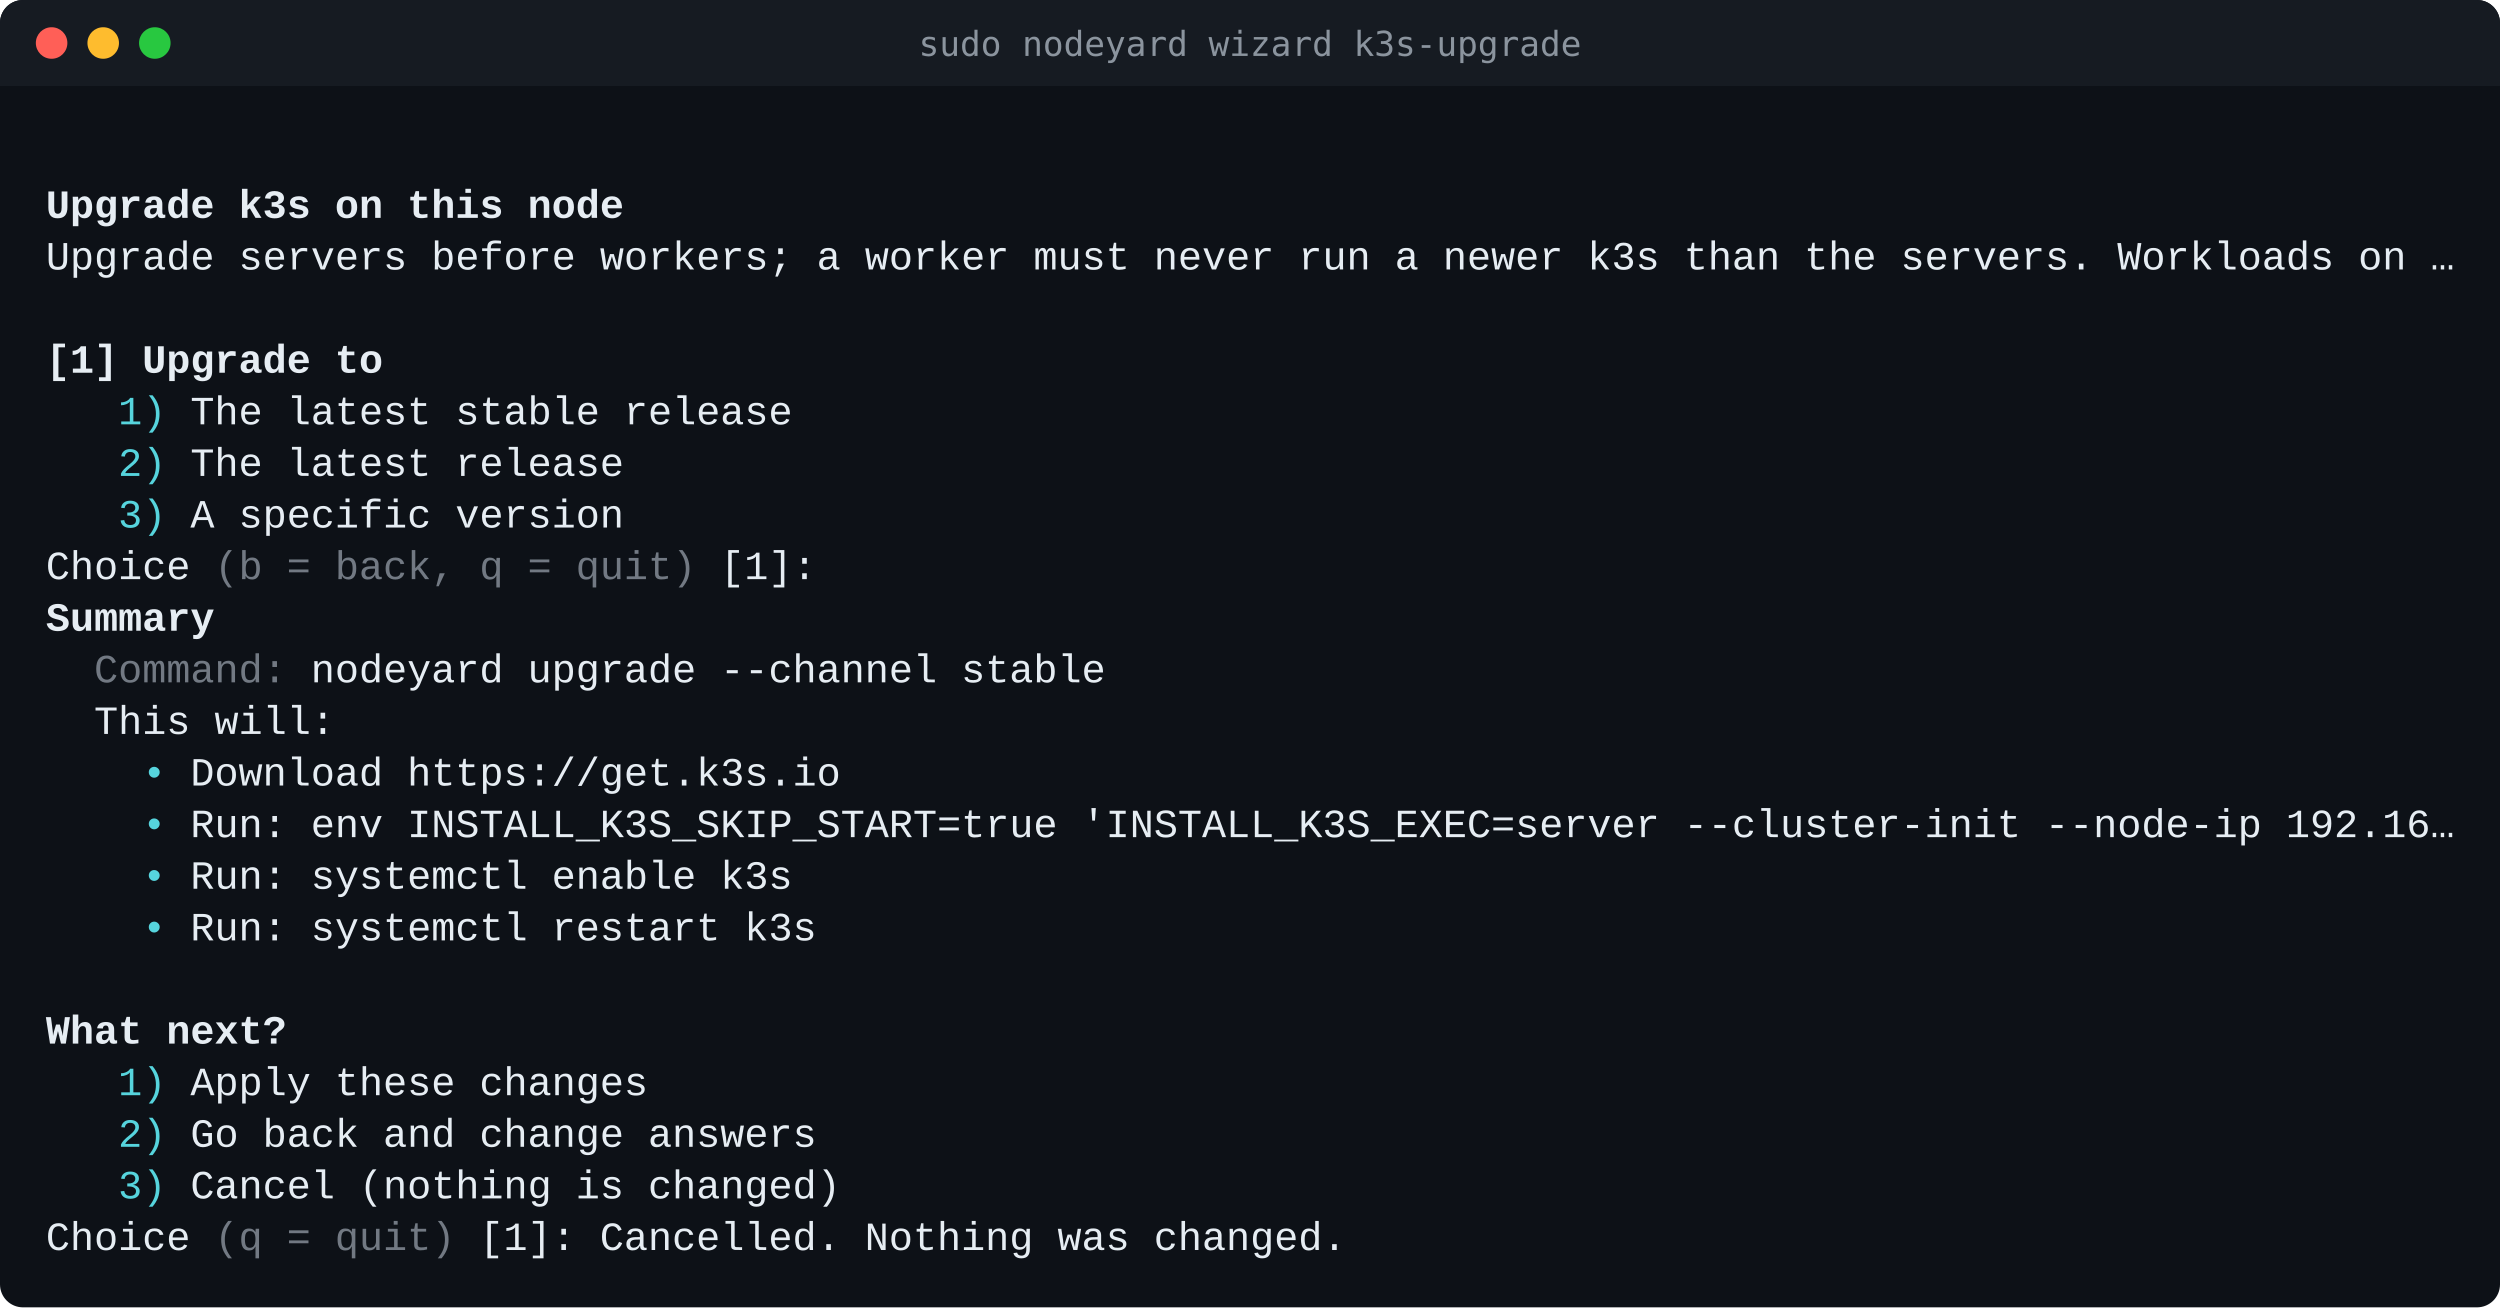
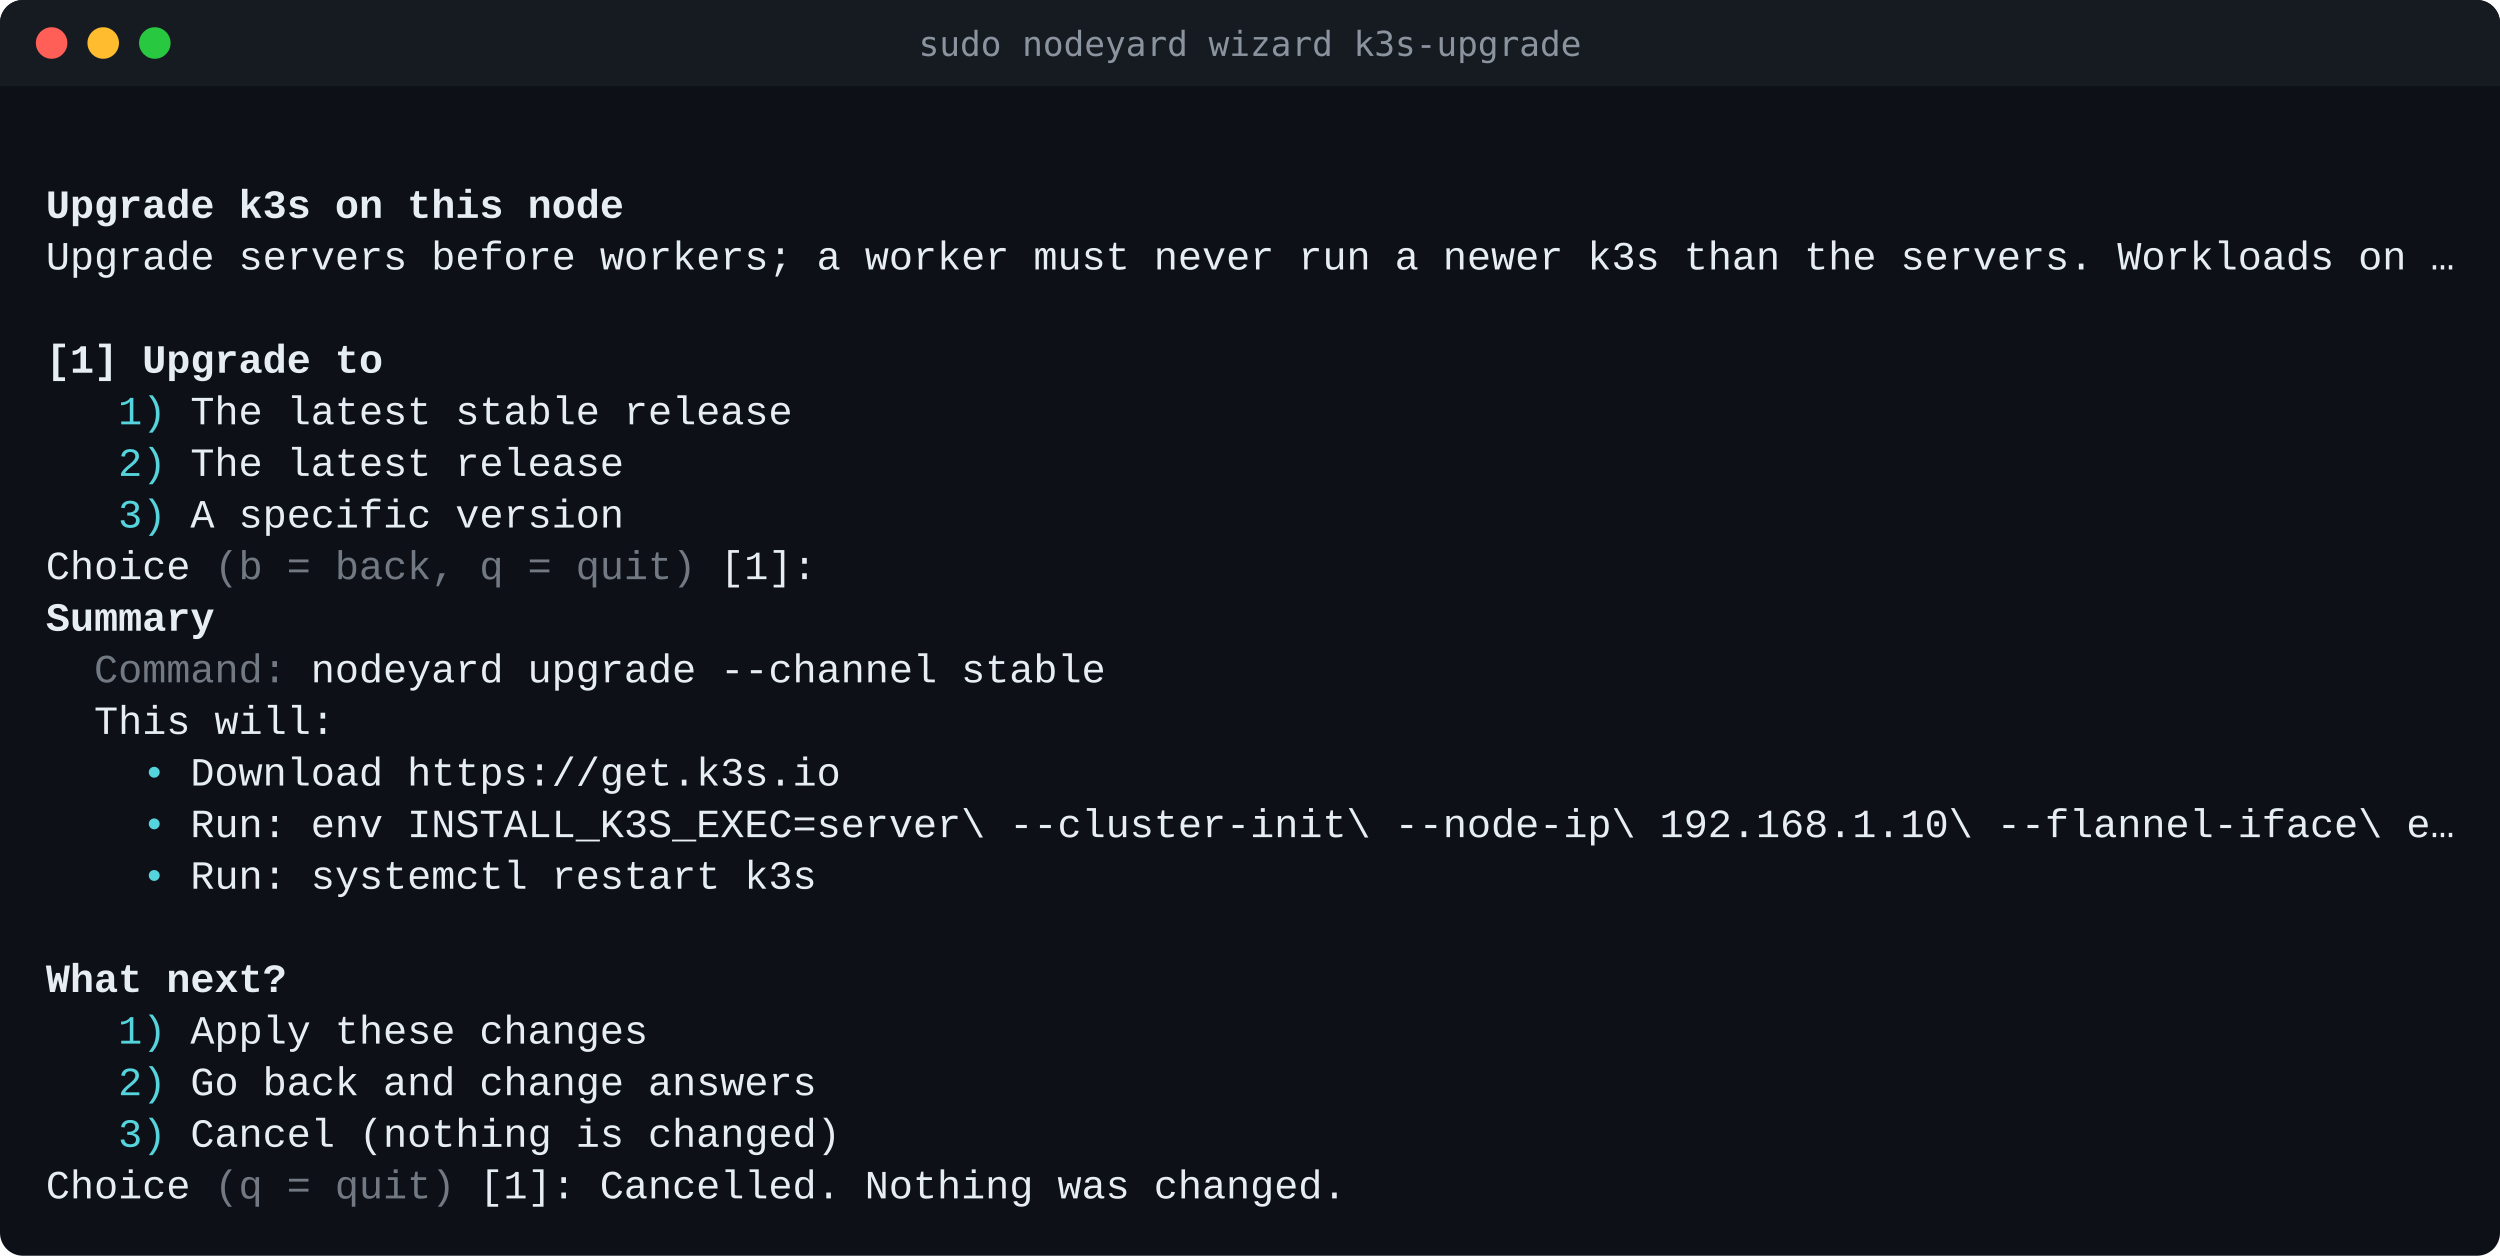
- <svg xmlns="http://www.w3.org/2000/svg" width="872" height="456" viewBox="0 0 872 456" role="img" aria-label="sudo nodeyard wizard k3s-upgrade">
-   <rect width="872" height="456" rx="8" fill="#0d1117" />
+ <svg xmlns="http://www.w3.org/2000/svg" width="872" height="438" viewBox="0 0 872 438" role="img" aria-label="sudo nodeyard wizard k3s-upgrade">
+   <rect width="872" height="438" rx="8" fill="#0d1117" />
  <rect width="872" height="30" rx="8" fill="#161b22" />
  <rect y="22" width="872" height="8" fill="#161b22" />
  <circle cx="18" cy="15" r="5.5" fill="#ff5f57" />
  <circle cx="36" cy="15" r="5.5" fill="#febc2e" />
  <circle cx="54" cy="15" r="5.5" fill="#28c840" />
  <text x="436.0" y="19.5" fill="#8b949e" font-family="ui-monospace, SFMono-Regular, Menlo, Consolas, monospace" font-size="12" text-anchor="middle">sudo nodeyard wizard k3s-upgrade</text>
  <g font-family="ui-monospace, SFMono-Regular, Menlo, Consolas, 'Liberation Mono', monospace" font-size="14" xml:space="preserve">
    <text x="16.0" y="76" fill="#e6edf3" font-weight="bold">Upgrade k3s on this node</text>
    <text x="16.0" y="94" fill="#e6edf3">Upgrade servers before workers; a worker must never run a newer k3s than the servers. Workloads on …</text>
    <text x="16.0" y="130" fill="#e6edf3" font-weight="bold">[1] Upgrade to</text>
    <text x="16.0" y="148" fill="#e6edf3">  </text>
    <text x="32.8" y="148" fill="#56d4dd"> 1)</text>
    <text x="58.0" y="148" fill="#e6edf3"> The latest stable release</text>
    <text x="16.0" y="166" fill="#e6edf3">  </text>
    <text x="32.8" y="166" fill="#56d4dd"> 2)</text>
    <text x="58.0" y="166" fill="#e6edf3"> The latest release</text>
    <text x="16.0" y="184" fill="#e6edf3">  </text>
    <text x="32.8" y="184" fill="#56d4dd"> 3)</text>
    <text x="58.0" y="184" fill="#e6edf3"> A specific version</text>
    <text x="16.0" y="202" fill="#e6edf3">Choice</text>
    <text x="66.4" y="202" fill="#8b949e" opacity="0.8"> (b = back, q = quit)</text>
    <text x="242.8" y="202" fill="#e6edf3"> [1]: </text>
    <text x="16.0" y="220" fill="#e6edf3" font-weight="bold">Summary</text>
    <text x="16.0" y="238" fill="#e6edf3">  </text>
    <text x="32.8" y="238" fill="#8b949e" opacity="0.8">Command:</text>
    <text x="100.0" y="238" fill="#e6edf3"> nodeyard upgrade --channel stable</text>
    <text x="16.0" y="256" fill="#e6edf3">  This will:</text>
    <text x="16.0" y="274" fill="#e6edf3">    </text>
    <text x="49.6" y="274" fill="#56d4dd">•</text>
    <text x="58.0" y="274" fill="#e6edf3"> Download https://get.k3s.io</text>
    <text x="16.0" y="292" fill="#e6edf3">    </text>
    <text x="49.6" y="292" fill="#56d4dd">•</text>
-     <text x="58.0" y="292" fill="#e6edf3"> Run: env INSTALL_K3S_SKIP_START=true 'INSTALL_K3S_EXEC=server --cluster-init --node-ip 192.16…</text>
+     <text x="58.0" y="292" fill="#e6edf3"> Run: env INSTALL_K3S_EXEC=server\ --cluster-init\ --node-ip\ 192.168.1.10\ --flannel-iface\ e…</text>
    <text x="16.0" y="310" fill="#e6edf3">    </text>
    <text x="49.6" y="310" fill="#56d4dd">•</text>
-     <text x="58.0" y="310" fill="#e6edf3"> Run: systemctl enable k3s</text>
-     <text x="16.0" y="328" fill="#e6edf3">    </text>
-     <text x="49.6" y="328" fill="#56d4dd">•</text>
-     <text x="58.0" y="328" fill="#e6edf3"> Run: systemctl restart k3s</text>
-     <text x="16.0" y="364" fill="#e6edf3" font-weight="bold">What next?</text>
+     <text x="58.0" y="310" fill="#e6edf3"> Run: systemctl restart k3s</text>
+     <text x="16.0" y="346" fill="#e6edf3" font-weight="bold">What next?</text>
+     <text x="16.0" y="364" fill="#e6edf3">  </text>
+     <text x="32.8" y="364" fill="#56d4dd"> 1)</text>
+     <text x="58.0" y="364" fill="#e6edf3"> Apply these changes</text>
    <text x="16.0" y="382" fill="#e6edf3">  </text>
-     <text x="32.8" y="382" fill="#56d4dd"> 1)</text>
-     <text x="58.0" y="382" fill="#e6edf3"> Apply these changes</text>
+     <text x="32.8" y="382" fill="#56d4dd"> 2)</text>
+     <text x="58.0" y="382" fill="#e6edf3"> Go back and change answers</text>
    <text x="16.0" y="400" fill="#e6edf3">  </text>
-     <text x="32.8" y="400" fill="#56d4dd"> 2)</text>
-     <text x="58.0" y="400" fill="#e6edf3"> Go back and change answers</text>
-     <text x="16.0" y="418" fill="#e6edf3">  </text>
-     <text x="32.8" y="418" fill="#56d4dd"> 3)</text>
-     <text x="58.0" y="418" fill="#e6edf3"> Cancel (nothing is changed)</text>
-     <text x="16.0" y="436" fill="#e6edf3">Choice</text>
-     <text x="66.4" y="436" fill="#8b949e" opacity="0.8"> (q = quit)</text>
-     <text x="158.8" y="436" fill="#e6edf3"> [1]: Cancelled. Nothing was changed.</text>
+     <text x="32.8" y="400" fill="#56d4dd"> 3)</text>
+     <text x="58.0" y="400" fill="#e6edf3"> Cancel (nothing is changed)</text>
+     <text x="16.0" y="418" fill="#e6edf3">Choice</text>
+     <text x="66.4" y="418" fill="#8b949e" opacity="0.8"> (q = quit)</text>
+     <text x="158.8" y="418" fill="#e6edf3"> [1]: Cancelled. Nothing was changed.</text>
  </g>
</svg>
